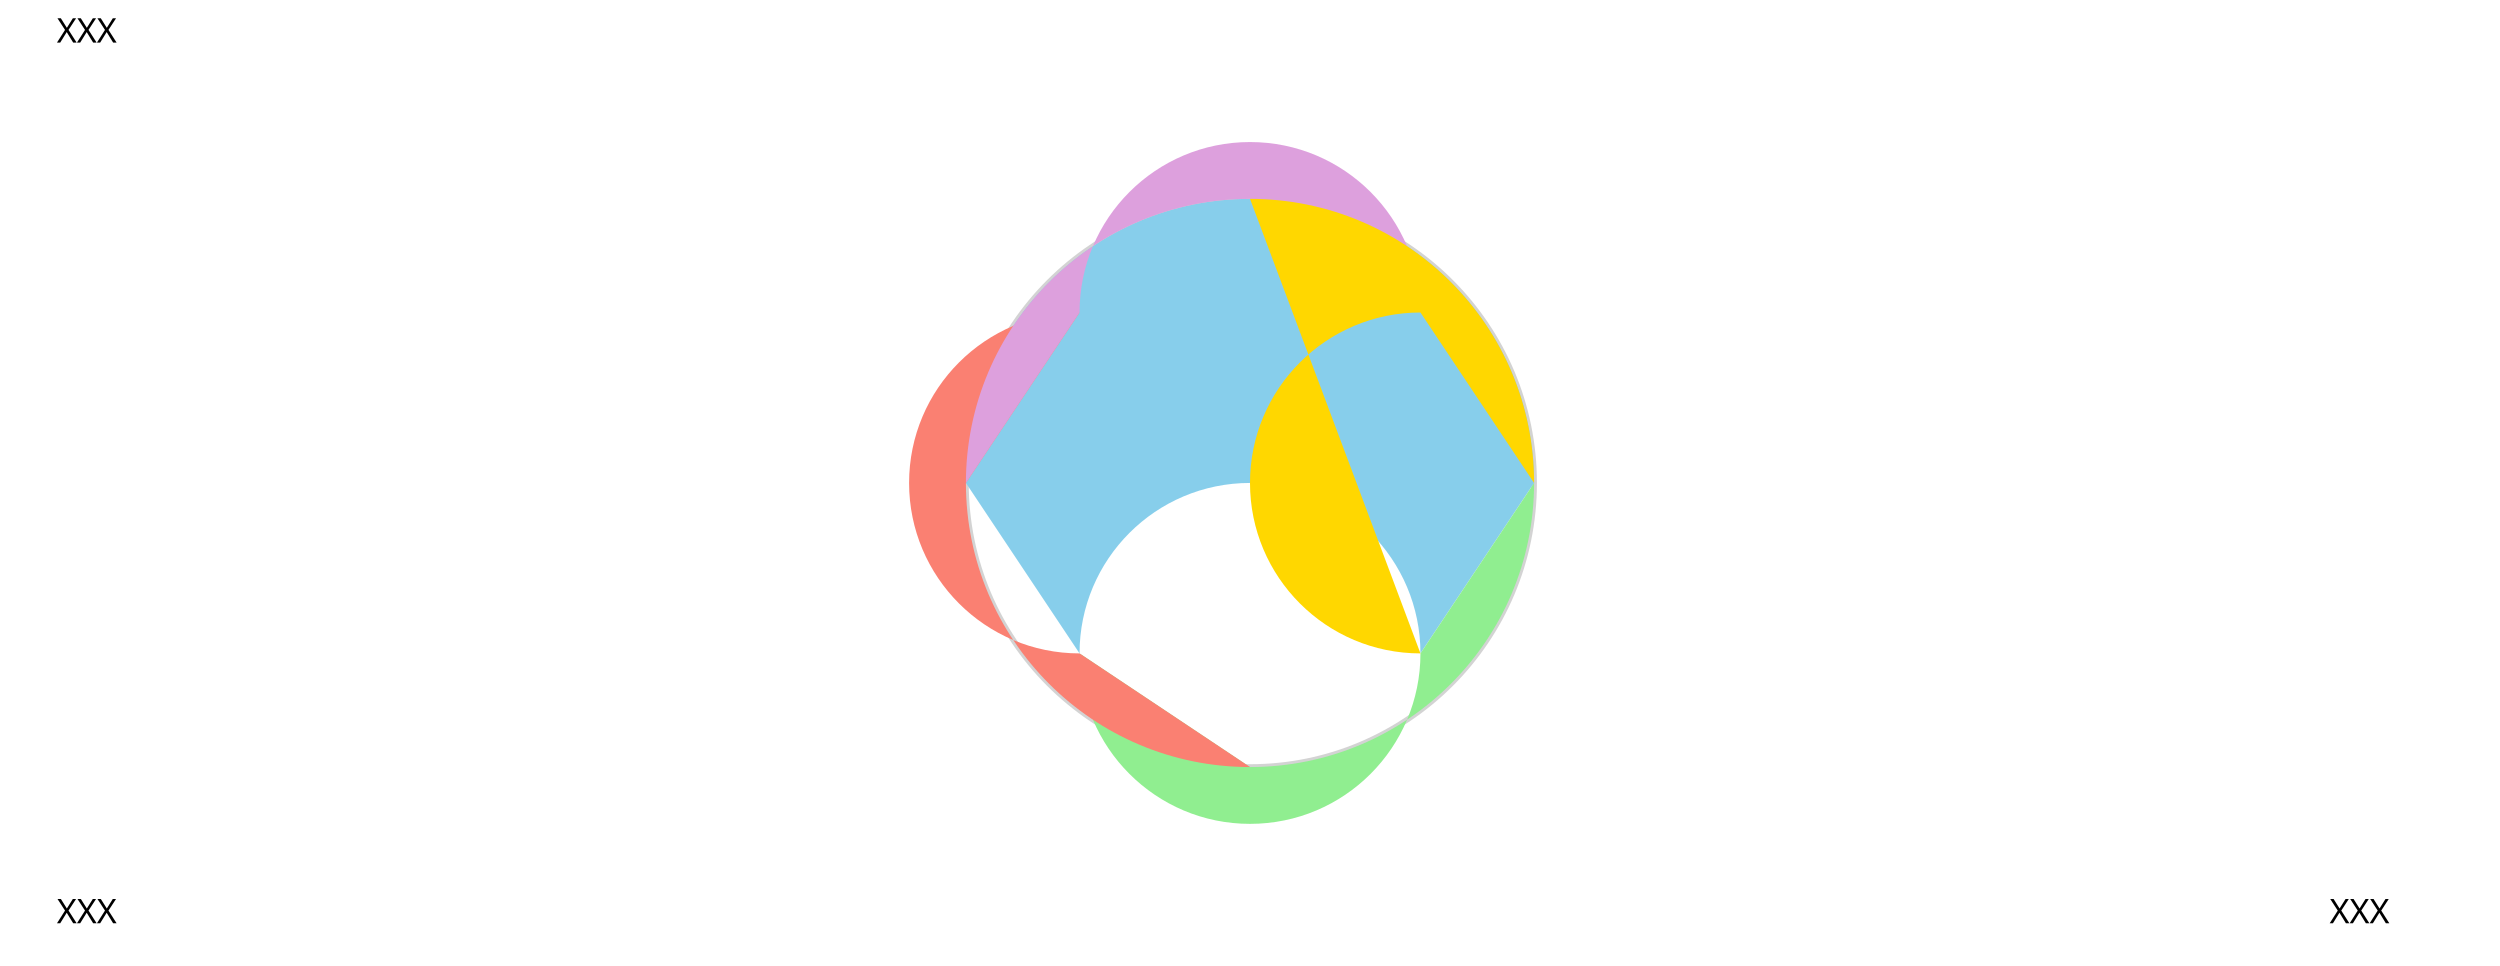
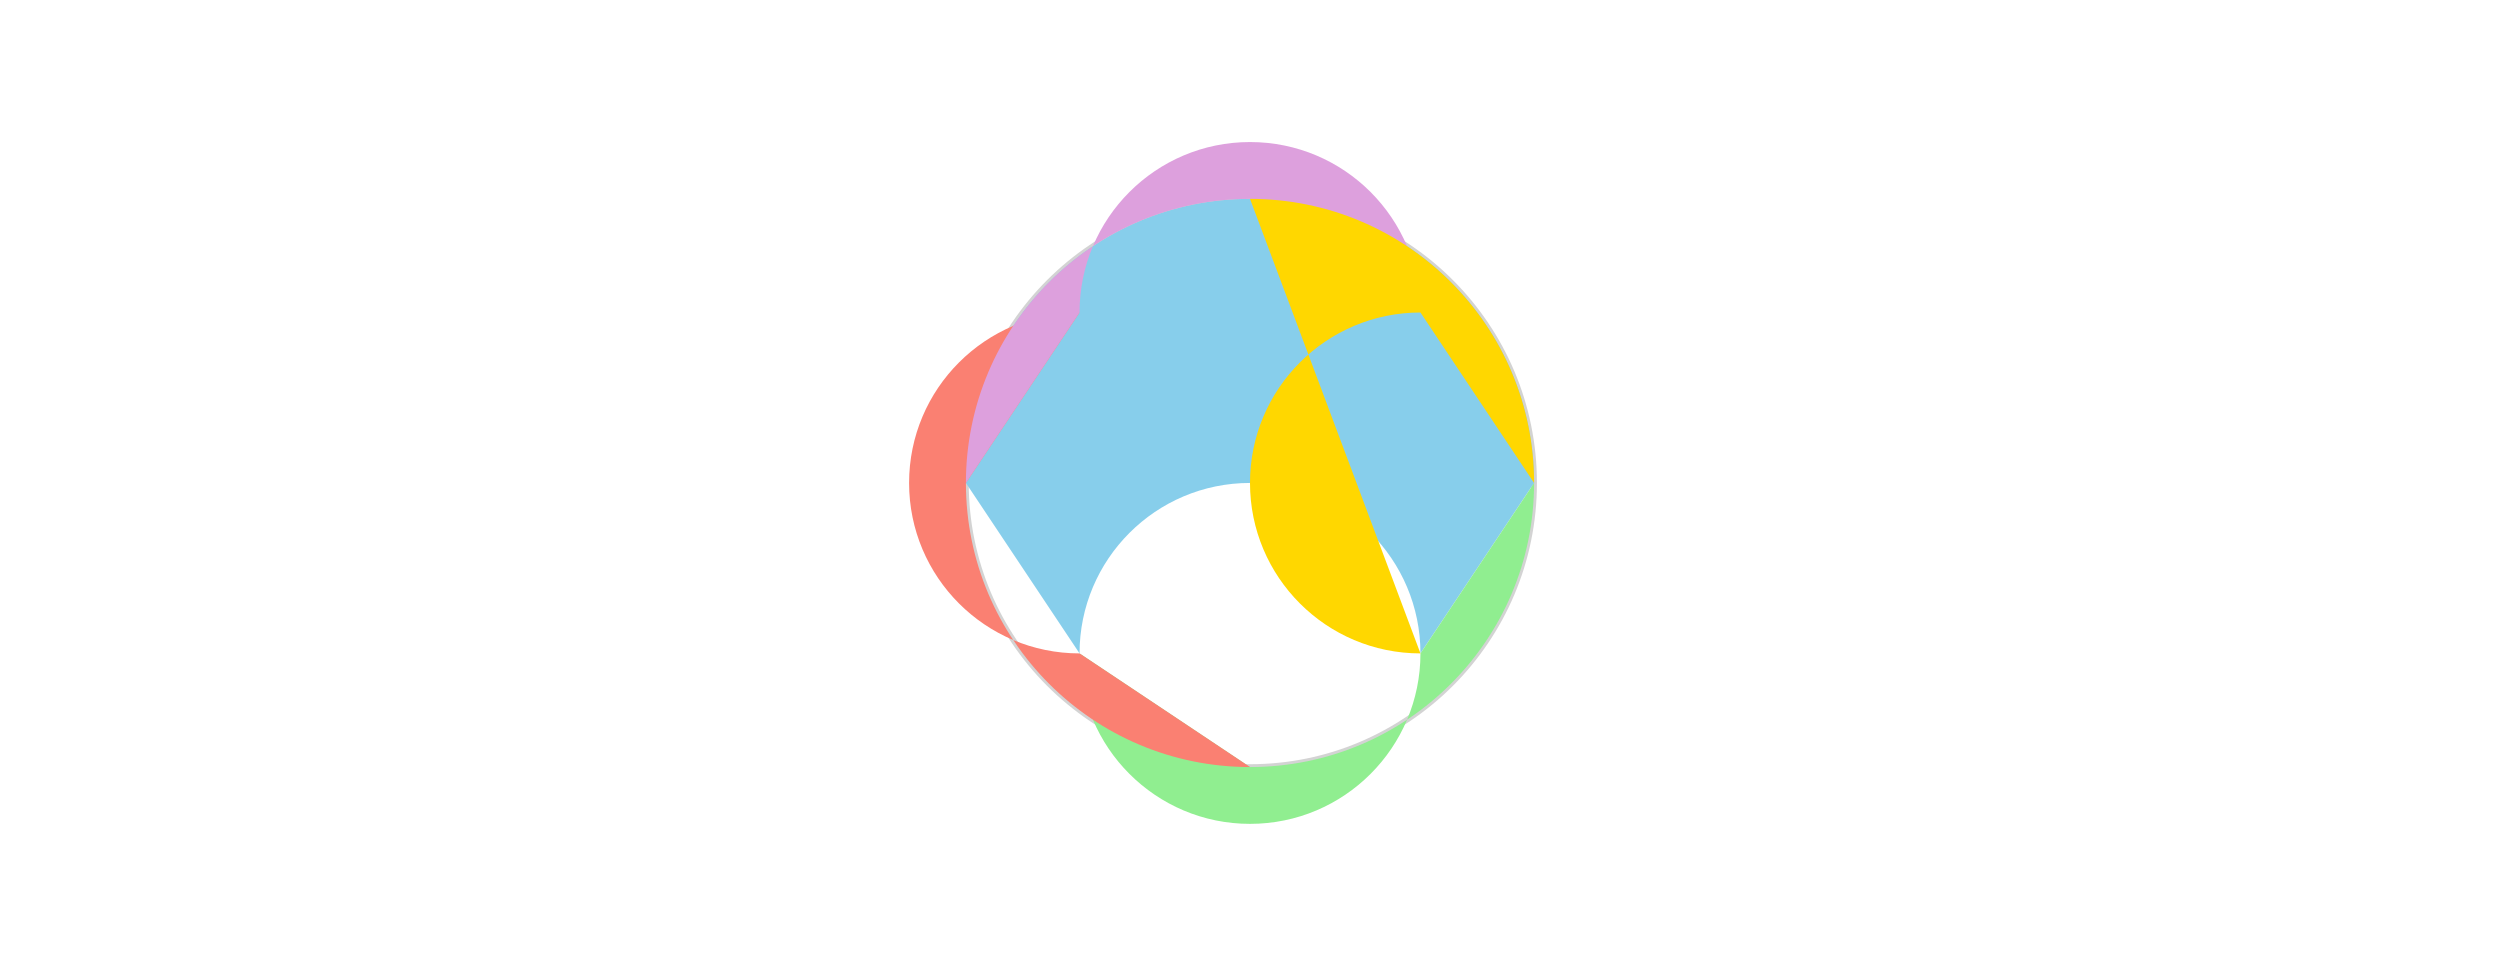
<svg xmlns="http://www.w3.org/2000/svg" width="880" height="340" viewBox="-440,-170,880,340" style="max-width: 100%; height: auto; font: 10px sans-serif;">
  <circle cx="0" cy="0" r="100" fill="none" stroke="lightgray" stroke-width="2" id="circle" />
  <path d="M-100,0 A100,100 0 0,1 100,0 L60,60 A60,60 0 0,0 -60,60 Z" fill="skyblue" stroke="none" id="path_4" />
  <path d="M100,0 A100,100 0 0,1 0,100 L-60,60 A60,60 0 0,0 60,60 Z" fill="lightgreen" stroke="none" id="path_3" />
  <path d="M0,100 A100,100 0 0,1 -100,0 L-60,-60 A60,60 0 0,0 -60,60 Z" fill="salmon" stroke="none" id="path_2" />
  <path d="M-100,0 A100,100 0 0,1 0,-100 L60,-60 A60,60 0 0,0 -60,-60 Z" fill="plum" stroke="none" id="path_1" />
  <path d="M0,-100 A100,100 0 0,1 100,0 L60,-60 A60,60 0 0,0 60,60 Z" fill="gold" stroke="none" id="path" />
-   <text x="-420" y="155" font-family="sans-serif" font-size="12px" id="text_2">XXX</text>
-   <text x="380" y="155" font-family="sans-serif" font-size="12px" id="text_1">XXX</text>
-   <text x="-420" y="-155" font-family="sans-serif" font-size="12px" id="text">XXX</text>
</svg>
